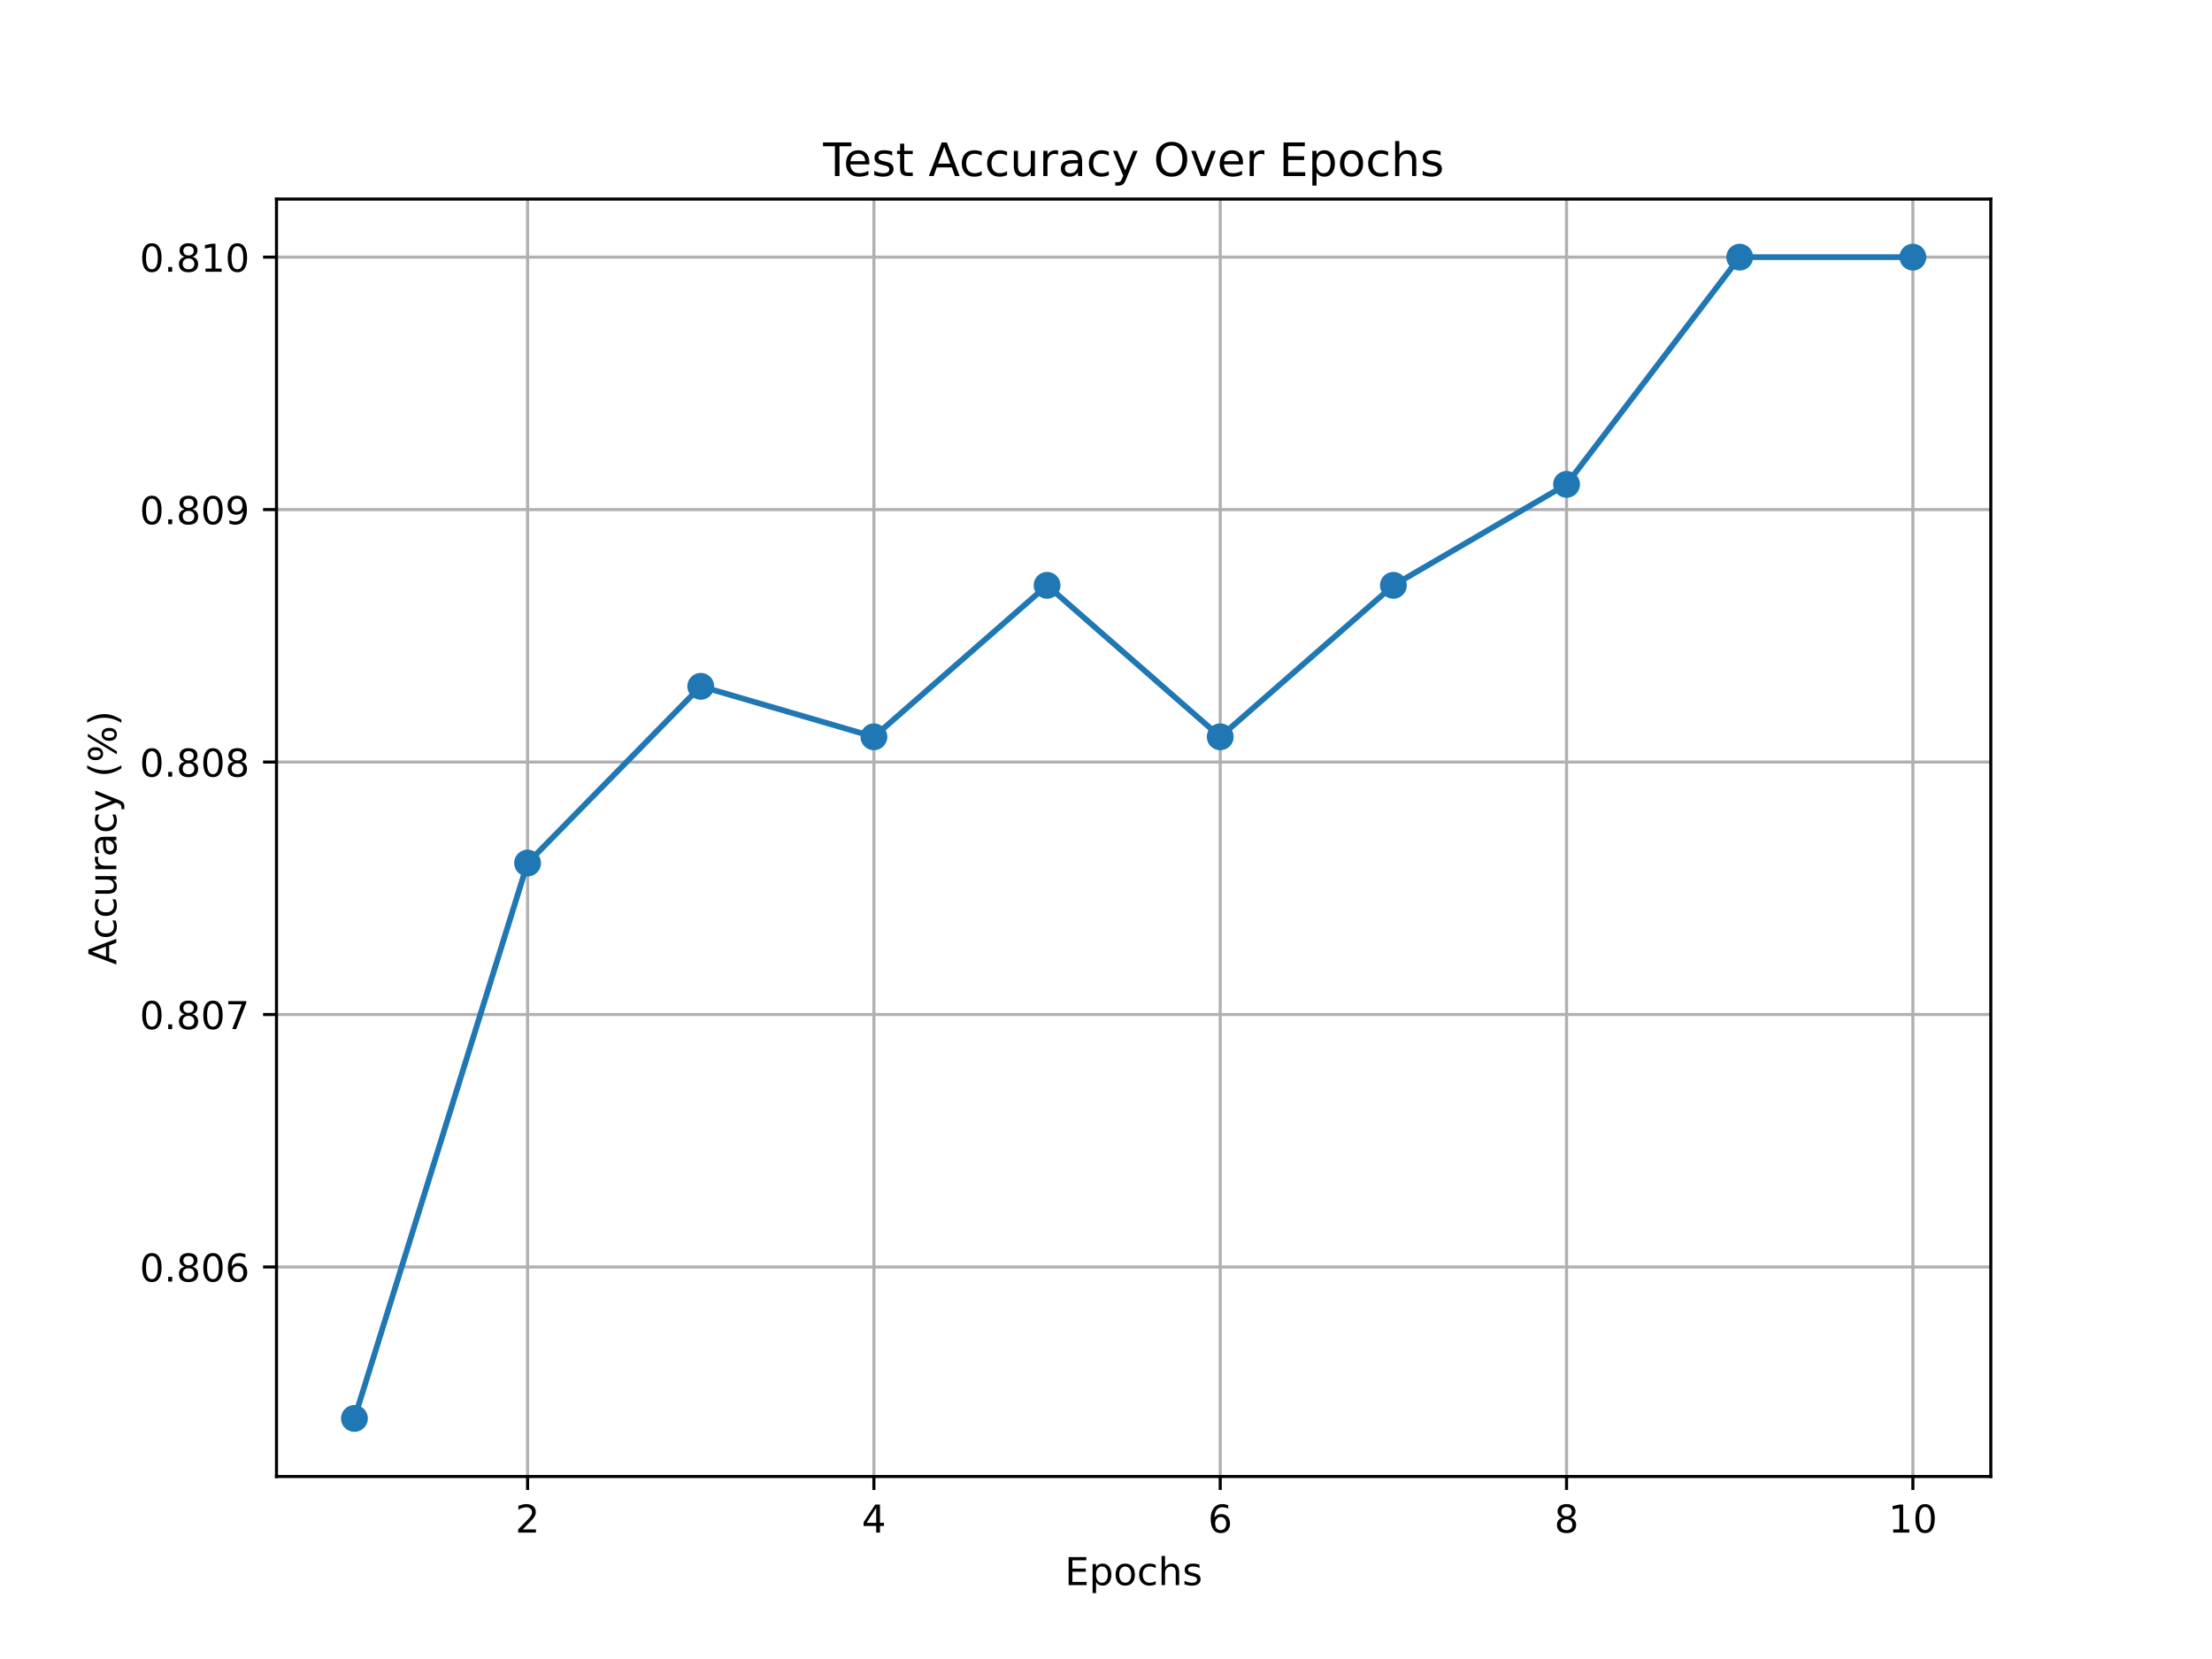
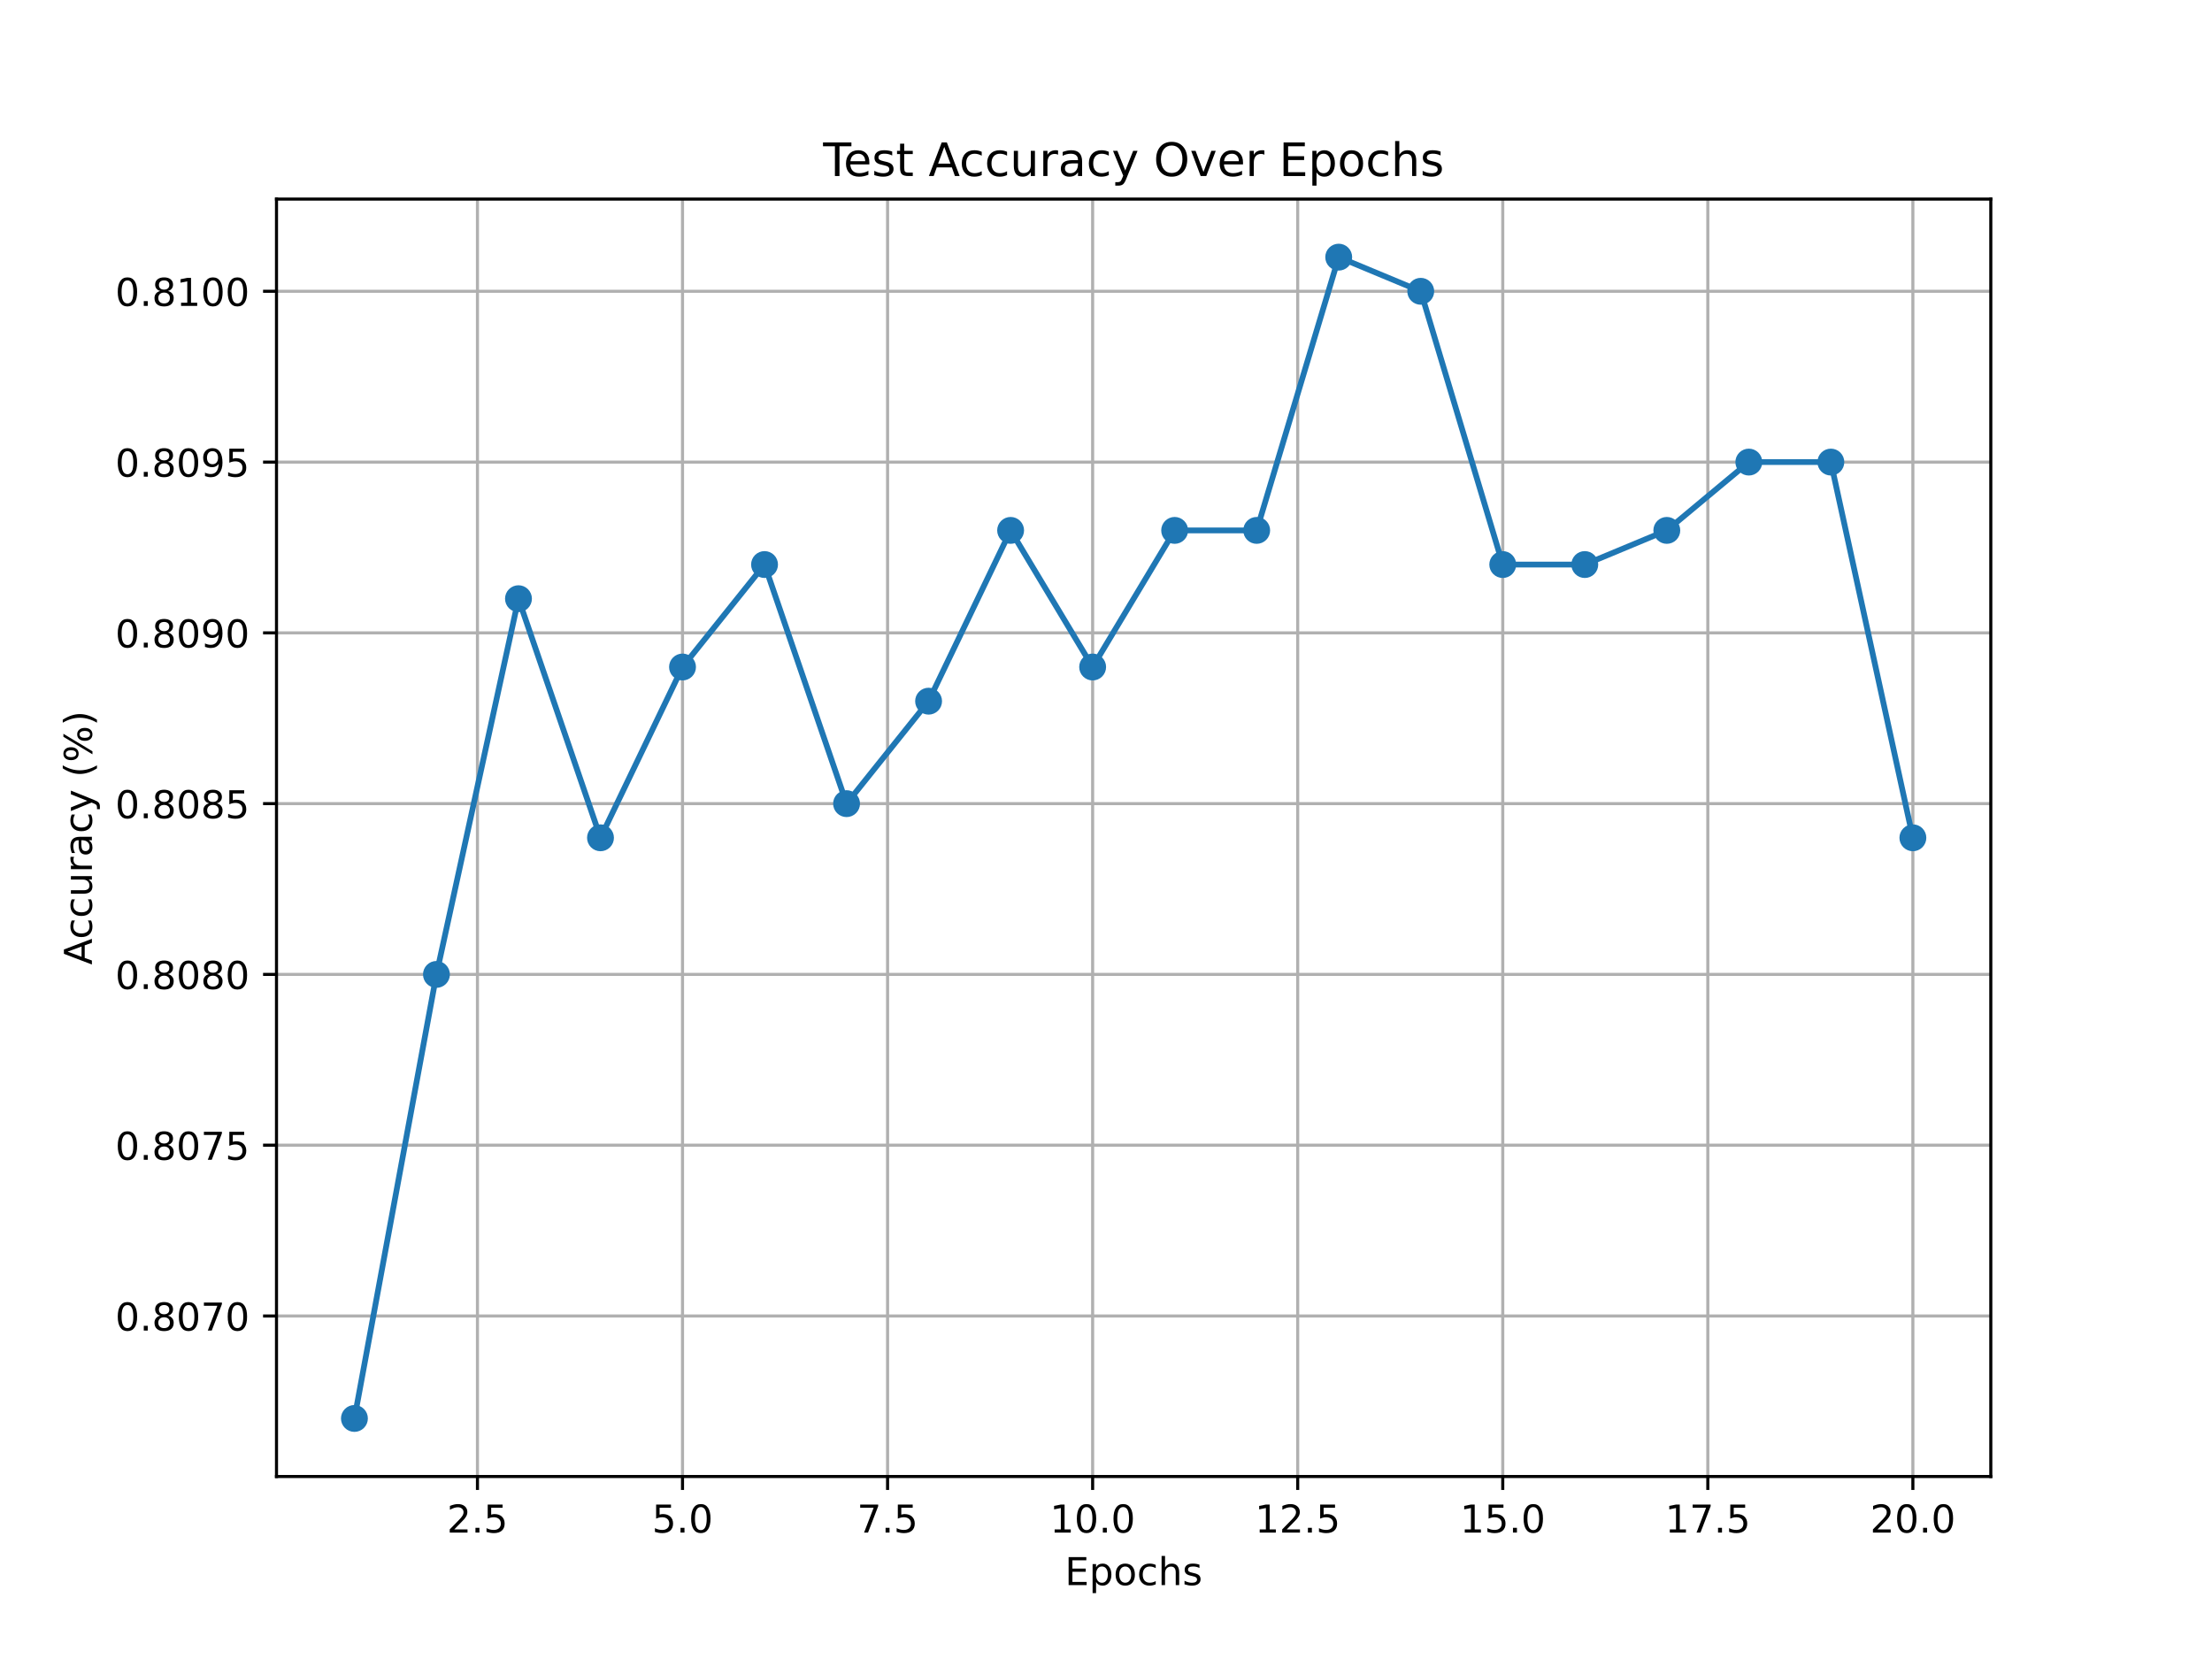
<svg xmlns="http://www.w3.org/2000/svg" xmlns:xlink="http://www.w3.org/1999/xlink" width="576pt" height="432pt" viewBox="0 0 576 432" version="1.1">
  <defs>
    <style type="text/css">*{stroke-linejoin: round; stroke-linecap: butt}</style>
  </defs>
  <g id="figure_1">
    <g id="patch_1">
      <path d="M 0 432  L 576 432  L 576 0  L 0 0  z " style="fill: #ffffff" />
    </g>
    <g id="axes_1">
      <g id="patch_2">
        <path d="M 72 384.48  L 518.4 384.48  L 518.4 51.84  L 72 51.84  z " style="fill: #ffffff" />
      </g>
      <g id="matplotlib.axis_1">
        <g id="xtick_1">
          <g id="line2d_1">
-             <path d="M 137.382 384.48  L 137.382 51.84  " clip-path="url(#pcb8aaad107)" style="fill: none; stroke: #b0b0b0; stroke-width: 0.8; stroke-linecap: square" />
+             <path d="M 124.329 384.48  L 124.329 51.84  " clip-path="url(#p1f29e695d8)" style="fill: none; stroke: #b0b0b0; stroke-width: 0.8; stroke-linecap: square" />
          </g>
          <g id="line2d_2">
            <defs>
-               <path id="m59363ee9d4" d="M 0 0  L 0 3.5  " style="stroke: #000000; stroke-width: 0.8" />
+               <path id="m6ee4ea905a" d="M 0 0  L 0 3.5  " style="stroke: #000000; stroke-width: 0.8" />
            </defs>
            <g>
-               <use xlink:href="#m59363ee9d4" x="137.382" y="384.48" style="stroke: #000000; stroke-width: 0.8" />
+               <use xlink:href="#m6ee4ea905a" x="124.329" y="384.48" style="stroke: #000000; stroke-width: 0.8" />
            </g>
          </g>
          <g id="text_1">
-             <g transform="translate(134.2006 399.0784) scale(0.1 -0.1)">
+             <g transform="translate(116.3776 399.0784) scale(0.1 -0.1)">
              <defs>
                <path id="DejaVuSans-32" d="M 1228 531  L 3431 531  L 3431 0  L 469 0  L 469 531  Q 828 903 1448 1529  Q 2069 2156 2228 2338  Q 2531 2678 2651 2914  Q 2772 3150 2772 3378  Q 2772 3750 2511 3984  Q 2250 4219 1831 4219  Q 1534 4219 1204 4116  Q 875 4013 500 3803  L 500 4441  Q 881 4594 1212 4672  Q 1544 4750 1819 4750  Q 2544 4750 2975 4387  Q 3406 4025 3406 3419  Q 3406 3131 3298 2873  Q 3191 2616 2906 2266  Q 2828 2175 2409 1742  Q 1991 1309 1228 531  z " transform="scale(0.015625)" />
+                 <path id="DejaVuSans-2e" d="M 684 794  L 1344 794  L 1344 0  L 684 0  L 684 794  z " transform="scale(0.015625)" />
+                 <path id="DejaVuSans-35" d="M 691 4666  L 3169 4666  L 3169 4134  L 1269 4134  L 1269 2991  Q 1406 3038 1543 3061  Q 1681 3084 1819 3084  Q 2600 3084 3056 2656  Q 3513 2228 3513 1497  Q 3513 744 3044 326  Q 2575 -91 1722 -91  Q 1428 -91 1123 -41  Q 819 9 494 109  L 494 744  Q 775 591 1075 516  Q 1375 441 1709 441  Q 2250 441 2565 725  Q 2881 1009 2881 1497  Q 2881 1984 2565 2268  Q 2250 2553 1709 2553  Q 1456 2553 1204 2497  Q 953 2441 691 2322  L 691 4666  z " transform="scale(0.015625)" />
              </defs>
              <use xlink:href="#DejaVuSans-32" />
+               <use xlink:href="#DejaVuSans-2e" x="63.623" />
+               <use xlink:href="#DejaVuSans-35" x="95.41" />
            </g>
          </g>
        </g>
        <g id="xtick_2">
          <g id="line2d_3">
-             <path d="M 227.564 384.48  L 227.564 51.84  " clip-path="url(#pcb8aaad107)" style="fill: none; stroke: #b0b0b0; stroke-width: 0.8; stroke-linecap: square" />
+             <path d="M 177.726 384.48  L 177.726 51.84  " clip-path="url(#p1f29e695d8)" style="fill: none; stroke: #b0b0b0; stroke-width: 0.8; stroke-linecap: square" />
          </g>
          <g id="line2d_4">
            <g>
-               <use xlink:href="#m59363ee9d4" x="227.564" y="384.48" style="stroke: #000000; stroke-width: 0.8" />
+               <use xlink:href="#m6ee4ea905a" x="177.726" y="384.48" style="stroke: #000000; stroke-width: 0.8" />
            </g>
          </g>
          <g id="text_2">
-             <g transform="translate(224.3824 399.0784) scale(0.1 -0.1)">
-               <defs>
-                 <path id="DejaVuSans-34" d="M 2419 4116  L 825 1625  L 2419 1625  L 2419 4116  z M 2253 4666  L 3047 4666  L 3047 1625  L 3713 1625  L 3713 1100  L 3047 1100  L 3047 0  L 2419 0  L 2419 1100  L 313 1100  L 313 1709  L 2253 4666  z " transform="scale(0.015625)" />
-               </defs>
-               <use xlink:href="#DejaVuSans-34" />
+             <g transform="translate(169.7748 399.0784) scale(0.1 -0.1)">
+               <defs>
+                 <path id="DejaVuSans-30" d="M 2034 4250  Q 1547 4250 1301 3770  Q 1056 3291 1056 2328  Q 1056 1369 1301 889  Q 1547 409 2034 409  Q 2525 409 2770 889  Q 3016 1369 3016 2328  Q 3016 3291 2770 3770  Q 2525 4250 2034 4250  z M 2034 4750  Q 2819 4750 3233 4129  Q 3647 3509 3647 2328  Q 3647 1150 3233 529  Q 2819 -91 2034 -91  Q 1250 -91 836 529  Q 422 1150 422 2328  Q 422 3509 836 4129  Q 1250 4750 2034 4750  z " transform="scale(0.015625)" />
+               </defs>
+               <use xlink:href="#DejaVuSans-35" />
+               <use xlink:href="#DejaVuSans-2e" x="63.623" />
+               <use xlink:href="#DejaVuSans-30" x="95.41" />
            </g>
          </g>
        </g>
        <g id="xtick_3">
          <g id="line2d_5">
-             <path d="M 317.745 384.48  L 317.745 51.84  " clip-path="url(#pcb8aaad107)" style="fill: none; stroke: #b0b0b0; stroke-width: 0.8; stroke-linecap: square" />
+             <path d="M 231.123 384.48  L 231.123 51.84  " clip-path="url(#p1f29e695d8)" style="fill: none; stroke: #b0b0b0; stroke-width: 0.8; stroke-linecap: square" />
          </g>
          <g id="line2d_6">
            <g>
-               <use xlink:href="#m59363ee9d4" x="317.745" y="384.48" style="stroke: #000000; stroke-width: 0.8" />
+               <use xlink:href="#m6ee4ea905a" x="231.123" y="384.48" style="stroke: #000000; stroke-width: 0.8" />
            </g>
          </g>
          <g id="text_3">
-             <g transform="translate(314.5642 399.0784) scale(0.1 -0.1)">
-               <defs>
-                 <path id="DejaVuSans-36" d="M 2113 2584  Q 1688 2584 1439 2293  Q 1191 2003 1191 1497  Q 1191 994 1439 701  Q 1688 409 2113 409  Q 2538 409 2786 701  Q 3034 994 3034 1497  Q 3034 2003 2786 2293  Q 2538 2584 2113 2584  z M 3366 4563  L 3366 3988  Q 3128 4100 2886 4159  Q 2644 4219 2406 4219  Q 1781 4219 1451 3797  Q 1122 3375 1075 2522  Q 1259 2794 1537 2939  Q 1816 3084 2150 3084  Q 2853 3084 3261 2657  Q 3669 2231 3669 1497  Q 3669 778 3244 343  Q 2819 -91 2113 -91  Q 1303 -91 875 529  Q 447 1150 447 2328  Q 447 3434 972 4092  Q 1497 4750 2381 4750  Q 2619 4750 2861 4703  Q 3103 4656 3366 4563  z " transform="scale(0.015625)" />
-               </defs>
-               <use xlink:href="#DejaVuSans-36" />
+             <g transform="translate(223.1719 399.0784) scale(0.1 -0.1)">
+               <defs>
+                 <path id="DejaVuSans-37" d="M 525 4666  L 3525 4666  L 3525 4397  L 1831 0  L 1172 0  L 2766 4134  L 525 4134  L 525 4666  z " transform="scale(0.015625)" />
+               </defs>
+               <use xlink:href="#DejaVuSans-37" />
+               <use xlink:href="#DejaVuSans-2e" x="63.623" />
+               <use xlink:href="#DejaVuSans-35" x="95.41" />
            </g>
          </g>
        </g>
        <g id="xtick_4">
          <g id="line2d_7">
-             <path d="M 407.927 384.48  L 407.927 51.84  " clip-path="url(#pcb8aaad107)" style="fill: none; stroke: #b0b0b0; stroke-width: 0.8; stroke-linecap: square" />
+             <path d="M 284.521 384.48  L 284.521 51.84  " clip-path="url(#p1f29e695d8)" style="fill: none; stroke: #b0b0b0; stroke-width: 0.8; stroke-linecap: square" />
          </g>
          <g id="line2d_8">
            <g>
-               <use xlink:href="#m59363ee9d4" x="407.927" y="384.48" style="stroke: #000000; stroke-width: 0.8" />
+               <use xlink:href="#m6ee4ea905a" x="284.521" y="384.48" style="stroke: #000000; stroke-width: 0.8" />
            </g>
          </g>
          <g id="text_4">
-             <g transform="translate(404.746 399.0784) scale(0.1 -0.1)">
-               <defs>
-                 <path id="DejaVuSans-38" d="M 2034 2216  Q 1584 2216 1326 1975  Q 1069 1734 1069 1313  Q 1069 891 1326 650  Q 1584 409 2034 409  Q 2484 409 2743 651  Q 3003 894 3003 1313  Q 3003 1734 2745 1975  Q 2488 2216 2034 2216  z M 1403 2484  Q 997 2584 770 2862  Q 544 3141 544 3541  Q 544 4100 942 4425  Q 1341 4750 2034 4750  Q 2731 4750 3128 4425  Q 3525 4100 3525 3541  Q 3525 3141 3298 2862  Q 3072 2584 2669 2484  Q 3125 2378 3379 2068  Q 3634 1759 3634 1313  Q 3634 634 3220 271  Q 2806 -91 2034 -91  Q 1263 -91 848 271  Q 434 634 434 1313  Q 434 1759 690 2068  Q 947 2378 1403 2484  z M 1172 3481  Q 1172 3119 1398 2916  Q 1625 2713 2034 2713  Q 2441 2713 2670 2916  Q 2900 3119 2900 3481  Q 2900 3844 2670 4047  Q 2441 4250 2034 4250  Q 1625 4250 1398 4047  Q 1172 3844 1172 3481  z " transform="scale(0.015625)" />
-               </defs>
-               <use xlink:href="#DejaVuSans-38" />
+             <g transform="translate(273.3878 399.0784) scale(0.1 -0.1)">
+               <defs>
+                 <path id="DejaVuSans-31" d="M 794 531  L 1825 531  L 1825 4091  L 703 3866  L 703 4441  L 1819 4666  L 2450 4666  L 2450 531  L 3481 531  L 3481 0  L 794 0  L 794 531  z " transform="scale(0.015625)" />
+               </defs>
+               <use xlink:href="#DejaVuSans-31" />
+               <use xlink:href="#DejaVuSans-30" x="63.623" />
+               <use xlink:href="#DejaVuSans-2e" x="127.246" />
+               <use xlink:href="#DejaVuSans-30" x="159.033" />
            </g>
          </g>
        </g>
        <g id="xtick_5">
          <g id="line2d_9">
-             <path d="M 498.109 384.48  L 498.109 51.84  " clip-path="url(#pcb8aaad107)" style="fill: none; stroke: #b0b0b0; stroke-width: 0.8; stroke-linecap: square" />
+             <path d="M 337.918 384.48  L 337.918 51.84  " clip-path="url(#p1f29e695d8)" style="fill: none; stroke: #b0b0b0; stroke-width: 0.8; stroke-linecap: square" />
          </g>
          <g id="line2d_10">
            <g>
-               <use xlink:href="#m59363ee9d4" x="498.109" y="384.48" style="stroke: #000000; stroke-width: 0.8" />
+               <use xlink:href="#m6ee4ea905a" x="337.918" y="384.48" style="stroke: #000000; stroke-width: 0.8" />
            </g>
          </g>
          <g id="text_5">
-             <g transform="translate(491.7466 399.0784) scale(0.1 -0.1)">
-               <defs>
-                 <path id="DejaVuSans-31" d="M 794 531  L 1825 531  L 1825 4091  L 703 3866  L 703 4441  L 1819 4666  L 2450 4666  L 2450 531  L 3481 531  L 3481 0  L 794 0  L 794 531  z " transform="scale(0.015625)" />
-                 <path id="DejaVuSans-30" d="M 2034 4250  Q 1547 4250 1301 3770  Q 1056 3291 1056 2328  Q 1056 1369 1301 889  Q 1547 409 2034 409  Q 2525 409 2770 889  Q 3016 1369 3016 2328  Q 3016 3291 2770 3770  Q 2525 4250 2034 4250  z M 2034 4750  Q 2819 4750 3233 4129  Q 3647 3509 3647 2328  Q 3647 1150 3233 529  Q 2819 -91 2034 -91  Q 1250 -91 836 529  Q 422 1150 422 2328  Q 422 3509 836 4129  Q 1250 4750 2034 4750  z " transform="scale(0.015625)" />
-               </defs>
+             <g transform="translate(326.7849 399.0784) scale(0.1 -0.1)">
              <use xlink:href="#DejaVuSans-31" />
+               <use xlink:href="#DejaVuSans-32" x="63.623" />
+               <use xlink:href="#DejaVuSans-2e" x="127.246" />
+               <use xlink:href="#DejaVuSans-35" x="159.033" />
+             </g>
+           </g>
+         </g>
+         <g id="xtick_6">
+           <g id="line2d_11">
+             <path d="M 391.315 384.48  L 391.315 51.84  " clip-path="url(#p1f29e695d8)" style="fill: none; stroke: #b0b0b0; stroke-width: 0.8; stroke-linecap: square" />
+           </g>
+           <g id="line2d_12">
+             <g>
+               <use xlink:href="#m6ee4ea905a" x="391.315" y="384.48" style="stroke: #000000; stroke-width: 0.8" />
+             </g>
+           </g>
+           <g id="text_6">
+             <g transform="translate(380.182 399.0784) scale(0.1 -0.1)">
+               <use xlink:href="#DejaVuSans-31" />
+               <use xlink:href="#DejaVuSans-35" x="63.623" />
+               <use xlink:href="#DejaVuSans-2e" x="127.246" />
+               <use xlink:href="#DejaVuSans-30" x="159.033" />
+             </g>
+           </g>
+         </g>
+         <g id="xtick_7">
+           <g id="line2d_13">
+             <path d="M 444.712 384.48  L 444.712 51.84  " clip-path="url(#p1f29e695d8)" style="fill: none; stroke: #b0b0b0; stroke-width: 0.8; stroke-linecap: square" />
+           </g>
+           <g id="line2d_14">
+             <g>
+               <use xlink:href="#m6ee4ea905a" x="444.712" y="384.48" style="stroke: #000000; stroke-width: 0.8" />
+             </g>
+           </g>
+           <g id="text_7">
+             <g transform="translate(433.5791 399.0784) scale(0.1 -0.1)">
+               <use xlink:href="#DejaVuSans-31" />
+               <use xlink:href="#DejaVuSans-37" x="63.623" />
+               <use xlink:href="#DejaVuSans-2e" x="127.246" />
+               <use xlink:href="#DejaVuSans-35" x="159.033" />
+             </g>
+           </g>
+         </g>
+         <g id="xtick_8">
+           <g id="line2d_15">
+             <path d="M 498.109 384.48  L 498.109 51.84  " clip-path="url(#p1f29e695d8)" style="fill: none; stroke: #b0b0b0; stroke-width: 0.8; stroke-linecap: square" />
+           </g>
+           <g id="line2d_16">
+             <g>
+               <use xlink:href="#m6ee4ea905a" x="498.109" y="384.48" style="stroke: #000000; stroke-width: 0.8" />
+             </g>
+           </g>
+           <g id="text_8">
+             <g transform="translate(486.9763 399.0784) scale(0.1 -0.1)">
+               <use xlink:href="#DejaVuSans-32" />
              <use xlink:href="#DejaVuSans-30" x="63.623" />
-             </g>
-           </g>
-         </g>
-         <g id="text_6">
+               <use xlink:href="#DejaVuSans-2e" x="127.246" />
+               <use xlink:href="#DejaVuSans-30" x="159.033" />
+             </g>
+           </g>
+         </g>
+         <g id="text_9">
          <g transform="translate(277.2844 412.7566) scale(0.1 -0.1)">
            <defs>
              <path id="DejaVuSans-45" d="M 628 4666  L 3578 4666  L 3578 4134  L 1259 4134  L 1259 2753  L 3481 2753  L 3481 2222  L 1259 2222  L 1259 531  L 3634 531  L 3634 0  L 628 0  L 628 4666  z " transform="scale(0.015625)" />
              <path id="DejaVuSans-70" d="M 1159 525  L 1159 -1331  L 581 -1331  L 581 3500  L 1159 3500  L 1159 2969  Q 1341 3281 1617 3432  Q 1894 3584 2278 3584  Q 2916 3584 3314 3078  Q 3713 2572 3713 1747  Q 3713 922 3314 415  Q 2916 -91 2278 -91  Q 1894 -91 1617 61  Q 1341 213 1159 525  z M 3116 1747  Q 3116 2381 2855 2742  Q 2594 3103 2138 3103  Q 1681 3103 1420 2742  Q 1159 2381 1159 1747  Q 1159 1113 1420 752  Q 1681 391 2138 391  Q 2594 391 2855 752  Q 3116 1113 3116 1747  z " transform="scale(0.015625)" />
              <path id="DejaVuSans-6f" d="M 1959 3097  Q 1497 3097 1228 2736  Q 959 2375 959 1747  Q 959 1119 1226 758  Q 1494 397 1959 397  Q 2419 397 2687 759  Q 2956 1122 2956 1747  Q 2956 2369 2687 2733  Q 2419 3097 1959 3097  z M 1959 3584  Q 2709 3584 3137 3096  Q 3566 2609 3566 1747  Q 3566 888 3137 398  Q 2709 -91 1959 -91  Q 1206 -91 779 398  Q 353 888 353 1747  Q 353 2609 779 3096  Q 1206 3584 1959 3584  z " transform="scale(0.015625)" />
              <path id="DejaVuSans-63" d="M 3122 3366  L 3122 2828  Q 2878 2963 2633 3030  Q 2388 3097 2138 3097  Q 1578 3097 1268 2742  Q 959 2388 959 1747  Q 959 1106 1268 751  Q 1578 397 2138 397  Q 2388 397 2633 464  Q 2878 531 3122 666  L 3122 134  Q 2881 22 2623 -34  Q 2366 -91 2075 -91  Q 1284 -91 818 406  Q 353 903 353 1747  Q 353 2603 823 3093  Q 1294 3584 2113 3584  Q 2378 3584 2631 3529  Q 2884 3475 3122 3366  z " transform="scale(0.015625)" />
              <path id="DejaVuSans-68" d="M 3513 2113  L 3513 0  L 2938 0  L 2938 2094  Q 2938 2591 2744 2837  Q 2550 3084 2163 3084  Q 1697 3084 1428 2787  Q 1159 2491 1159 1978  L 1159 0  L 581 0  L 581 4863  L 1159 4863  L 1159 2956  Q 1366 3272 1645 3428  Q 1925 3584 2291 3584  Q 2894 3584 3203 3211  Q 3513 2838 3513 2113  z " transform="scale(0.015625)" />
              <path id="DejaVuSans-73" d="M 2834 3397  L 2834 2853  Q 2591 2978 2328 3040  Q 2066 3103 1784 3103  Q 1356 3103 1142 2972  Q 928 2841 928 2578  Q 928 2378 1081 2264  Q 1234 2150 1697 2047  L 1894 2003  Q 2506 1872 2764 1633  Q 3022 1394 3022 966  Q 3022 478 2636 193  Q 2250 -91 1575 -91  Q 1294 -91 989 -36  Q 684 19 347 128  L 347 722  Q 666 556 975 473  Q 1284 391 1588 391  Q 1994 391 2212 530  Q 2431 669 2431 922  Q 2431 1156 2273 1281  Q 2116 1406 1581 1522  L 1381 1569  Q 847 1681 609 1914  Q 372 2147 372 2553  Q 372 3047 722 3315  Q 1072 3584 1716 3584  Q 2034 3584 2315 3537  Q 2597 3491 2834 3397  z " transform="scale(0.015625)" />
            </defs>
            <use xlink:href="#DejaVuSans-45" />
            <use xlink:href="#DejaVuSans-70" x="63.184" />
            <use xlink:href="#DejaVuSans-6f" x="126.66" />
            <use xlink:href="#DejaVuSans-63" x="187.842" />
            <use xlink:href="#DejaVuSans-68" x="242.822" />
            <use xlink:href="#DejaVuSans-73" x="306.201" />
          </g>
        </g>
      </g>
      <g id="matplotlib.axis_2">
        <g id="ytick_1">
-           <g id="line2d_11">
-             <path d="M 72 329.917  L 518.4 329.917  " clip-path="url(#pcb8aaad107)" style="fill: none; stroke: #b0b0b0; stroke-width: 0.8; stroke-linecap: square" />
-           </g>
-           <g id="line2d_12">
+           <g id="line2d_17">
+             <path d="M 72 342.678  L 518.4 342.678  " clip-path="url(#p1f29e695d8)" style="fill: none; stroke: #b0b0b0; stroke-width: 0.8; stroke-linecap: square" />
+           </g>
+           <g id="line2d_18">
            <defs>
-               <path id="mc6c443716a" d="M 0 0  L -3.5 0  " style="stroke: #000000; stroke-width: 0.8" />
+               <path id="md91e55149c" d="M 0 0  L -3.5 0  " style="stroke: #000000; stroke-width: 0.8" />
            </defs>
            <g>
-               <use xlink:href="#mc6c443716a" x="72" y="329.917" style="stroke: #000000; stroke-width: 0.8" />
-             </g>
-           </g>
-           <g id="text_7">
-             <g transform="translate(36.37188 333.7157) scale(0.1 -0.1)">
-               <defs>
-                 <path id="DejaVuSans-2e" d="M 684 794  L 1344 794  L 1344 0  L 684 0  L 684 794  z " transform="scale(0.015625)" />
-               </defs>
-               <use xlink:href="#DejaVuSans-30" />
-               <use xlink:href="#DejaVuSans-2e" x="63.623" />
-               <use xlink:href="#DejaVuSans-38" x="95.41" />
-               <use xlink:href="#DejaVuSans-30" x="159.033" />
-               <use xlink:href="#DejaVuSans-36" x="222.656" />
+               <use xlink:href="#md91e55149c" x="72" y="342.678" style="stroke: #000000; stroke-width: 0.8" />
+             </g>
+           </g>
+           <g id="text_10">
+             <g transform="translate(30.00937 346.4769) scale(0.1 -0.1)">
+               <defs>
+                 <path id="DejaVuSans-38" d="M 2034 2216  Q 1584 2216 1326 1975  Q 1069 1734 1069 1313  Q 1069 891 1326 650  Q 1584 409 2034 409  Q 2484 409 2743 651  Q 3003 894 3003 1313  Q 3003 1734 2745 1975  Q 2488 2216 2034 2216  z M 1403 2484  Q 997 2584 770 2862  Q 544 3141 544 3541  Q 544 4100 942 4425  Q 1341 4750 2034 4750  Q 2731 4750 3128 4425  Q 3525 4100 3525 3541  Q 3525 3141 3298 2862  Q 3072 2584 2669 2484  Q 3125 2378 3379 2068  Q 3634 1759 3634 1313  Q 3634 634 3220 271  Q 2806 -91 2034 -91  Q 1263 -91 848 271  Q 434 634 434 1313  Q 434 1759 690 2068  Q 947 2378 1403 2484  z M 1172 3481  Q 1172 3119 1398 2916  Q 1625 2713 2034 2713  Q 2441 2713 2670 2916  Q 2900 3119 2900 3481  Q 2900 3844 2670 4047  Q 2441 4250 2034 4250  Q 1625 4250 1398 4047  Q 1172 3844 1172 3481  z " transform="scale(0.015625)" />
+               </defs>
+               <use xlink:href="#DejaVuSans-30" />
+               <use xlink:href="#DejaVuSans-2e" x="63.623" />
+               <use xlink:href="#DejaVuSans-38" x="95.41" />
+               <use xlink:href="#DejaVuSans-30" x="159.033" />
+               <use xlink:href="#DejaVuSans-37" x="222.656" />
+               <use xlink:href="#DejaVuSans-30" x="286.279" />
            </g>
          </g>
        </g>
        <g id="ytick_2">
-           <g id="line2d_13">
-             <path d="M 72 264.177  L 518.4 264.177  " clip-path="url(#pcb8aaad107)" style="fill: none; stroke: #b0b0b0; stroke-width: 0.8; stroke-linecap: square" />
-           </g>
-           <g id="line2d_14">
-             <g>
-               <use xlink:href="#mc6c443716a" x="72" y="264.177" style="stroke: #000000; stroke-width: 0.8" />
-             </g>
-           </g>
-           <g id="text_8">
-             <g transform="translate(36.37188 267.9766) scale(0.1 -0.1)">
-               <defs>
-                 <path id="DejaVuSans-37" d="M 525 4666  L 3525 4666  L 3525 4397  L 1831 0  L 1172 0  L 2766 4134  L 525 4134  L 525 4666  z " transform="scale(0.015625)" />
-               </defs>
+           <g id="line2d_19">
+             <path d="M 72 298.207  L 518.4 298.207  " clip-path="url(#p1f29e695d8)" style="fill: none; stroke: #b0b0b0; stroke-width: 0.8; stroke-linecap: square" />
+           </g>
+           <g id="line2d_20">
+             <g>
+               <use xlink:href="#md91e55149c" x="72" y="298.207" style="stroke: #000000; stroke-width: 0.8" />
+             </g>
+           </g>
+           <g id="text_11">
+             <g transform="translate(30.00937 302.0063) scale(0.1 -0.1)">
              <use xlink:href="#DejaVuSans-30" />
              <use xlink:href="#DejaVuSans-2e" x="63.623" />
              <use xlink:href="#DejaVuSans-38" x="95.41" />
              <use xlink:href="#DejaVuSans-30" x="159.033" />
              <use xlink:href="#DejaVuSans-37" x="222.656" />
+               <use xlink:href="#DejaVuSans-35" x="286.279" />
            </g>
          </g>
        </g>
        <g id="ytick_3">
-           <g id="line2d_15">
-             <path d="M 72 198.438  L 518.4 198.438  " clip-path="url(#pcb8aaad107)" style="fill: none; stroke: #b0b0b0; stroke-width: 0.8; stroke-linecap: square" />
-           </g>
-           <g id="line2d_16">
-             <g>
-               <use xlink:href="#mc6c443716a" x="72" y="198.438" style="stroke: #000000; stroke-width: 0.8" />
-             </g>
-           </g>
-           <g id="text_9">
-             <g transform="translate(36.37188 202.2375) scale(0.1 -0.1)">
+           <g id="line2d_21">
+             <path d="M 72 253.736  L 518.4 253.736  " clip-path="url(#p1f29e695d8)" style="fill: none; stroke: #b0b0b0; stroke-width: 0.8; stroke-linecap: square" />
+           </g>
+           <g id="line2d_22">
+             <g>
+               <use xlink:href="#md91e55149c" x="72" y="253.736" style="stroke: #000000; stroke-width: 0.8" />
+             </g>
+           </g>
+           <g id="text_12">
+             <g transform="translate(30.00937 257.5357) scale(0.1 -0.1)">
              <use xlink:href="#DejaVuSans-30" />
              <use xlink:href="#DejaVuSans-2e" x="63.623" />
              <use xlink:href="#DejaVuSans-38" x="95.41" />
              <use xlink:href="#DejaVuSans-30" x="159.033" />
              <use xlink:href="#DejaVuSans-38" x="222.656" />
+               <use xlink:href="#DejaVuSans-30" x="286.279" />
            </g>
          </g>
        </g>
        <g id="ytick_4">
-           <g id="line2d_17">
-             <path d="M 72 132.699  L 518.4 132.699  " clip-path="url(#pcb8aaad107)" style="fill: none; stroke: #b0b0b0; stroke-width: 0.8; stroke-linecap: square" />
-           </g>
-           <g id="line2d_18">
-             <g>
-               <use xlink:href="#mc6c443716a" x="72" y="132.699" style="stroke: #000000; stroke-width: 0.8" />
-             </g>
-           </g>
-           <g id="text_10">
-             <g transform="translate(36.37188 136.4983) scale(0.1 -0.1)">
+           <g id="line2d_23">
+             <path d="M 72 209.266  L 518.4 209.266  " clip-path="url(#p1f29e695d8)" style="fill: none; stroke: #b0b0b0; stroke-width: 0.8; stroke-linecap: square" />
+           </g>
+           <g id="line2d_24">
+             <g>
+               <use xlink:href="#md91e55149c" x="72" y="209.266" style="stroke: #000000; stroke-width: 0.8" />
+             </g>
+           </g>
+           <g id="text_13">
+             <g transform="translate(30.00937 213.0651) scale(0.1 -0.1)">
+               <use xlink:href="#DejaVuSans-30" />
+               <use xlink:href="#DejaVuSans-2e" x="63.623" />
+               <use xlink:href="#DejaVuSans-38" x="95.41" />
+               <use xlink:href="#DejaVuSans-30" x="159.033" />
+               <use xlink:href="#DejaVuSans-38" x="222.656" />
+               <use xlink:href="#DejaVuSans-35" x="286.279" />
+             </g>
+           </g>
+         </g>
+         <g id="ytick_5">
+           <g id="line2d_25">
+             <path d="M 72 164.795  L 518.4 164.795  " clip-path="url(#p1f29e695d8)" style="fill: none; stroke: #b0b0b0; stroke-width: 0.8; stroke-linecap: square" />
+           </g>
+           <g id="line2d_26">
+             <g>
+               <use xlink:href="#md91e55149c" x="72" y="164.795" style="stroke: #000000; stroke-width: 0.8" />
+             </g>
+           </g>
+           <g id="text_14">
+             <g transform="translate(30.00937 168.5945) scale(0.1 -0.1)">
              <defs>
                <path id="DejaVuSans-39" d="M 703 97  L 703 672  Q 941 559 1184 500  Q 1428 441 1663 441  Q 2288 441 2617 861  Q 2947 1281 2994 2138  Q 2813 1869 2534 1725  Q 2256 1581 1919 1581  Q 1219 1581 811 2004  Q 403 2428 403 3163  Q 403 3881 828 4315  Q 1253 4750 1959 4750  Q 2769 4750 3195 4129  Q 3622 3509 3622 2328  Q 3622 1225 3098 567  Q 2575 -91 1691 -91  Q 1453 -91 1209 -44  Q 966 3 703 97  z M 1959 2075  Q 2384 2075 2632 2365  Q 2881 2656 2881 3163  Q 2881 3666 2632 3958  Q 2384 4250 1959 4250  Q 1534 4250 1286 3958  Q 1038 3666 1038 3163  Q 1038 2656 1286 2365  Q 1534 2075 1959 2075  z " transform="scale(0.015625)" />
              </defs>
              <use xlink:href="#DejaVuSans-30" />
              <use xlink:href="#DejaVuSans-2e" x="63.623" />
              <use xlink:href="#DejaVuSans-38" x="95.41" />
              <use xlink:href="#DejaVuSans-30" x="159.033" />
              <use xlink:href="#DejaVuSans-39" x="222.656" />
-             </g>
-           </g>
-         </g>
-         <g id="ytick_5">
-           <g id="line2d_19">
-             <path d="M 72 66.96  L 518.4 66.96  " clip-path="url(#pcb8aaad107)" style="fill: none; stroke: #b0b0b0; stroke-width: 0.8; stroke-linecap: square" />
-           </g>
-           <g id="line2d_20">
-             <g>
-               <use xlink:href="#mc6c443716a" x="72" y="66.96" style="stroke: #000000; stroke-width: 0.8" />
-             </g>
-           </g>
-           <g id="text_11">
-             <g transform="translate(36.37188 70.75922) scale(0.1 -0.1)">
+               <use xlink:href="#DejaVuSans-30" x="286.279" />
+             </g>
+           </g>
+         </g>
+         <g id="ytick_6">
+           <g id="line2d_27">
+             <path d="M 72 120.325  L 518.4 120.325  " clip-path="url(#p1f29e695d8)" style="fill: none; stroke: #b0b0b0; stroke-width: 0.8; stroke-linecap: square" />
+           </g>
+           <g id="line2d_28">
+             <g>
+               <use xlink:href="#md91e55149c" x="72" y="120.325" style="stroke: #000000; stroke-width: 0.8" />
+             </g>
+           </g>
+           <g id="text_15">
+             <g transform="translate(30.00937 124.1239) scale(0.1 -0.1)">
+               <use xlink:href="#DejaVuSans-30" />
+               <use xlink:href="#DejaVuSans-2e" x="63.623" />
+               <use xlink:href="#DejaVuSans-38" x="95.41" />
+               <use xlink:href="#DejaVuSans-30" x="159.033" />
+               <use xlink:href="#DejaVuSans-39" x="222.656" />
+               <use xlink:href="#DejaVuSans-35" x="286.279" />
+             </g>
+           </g>
+         </g>
+         <g id="ytick_7">
+           <g id="line2d_29">
+             <path d="M 72 75.854  L 518.4 75.854  " clip-path="url(#p1f29e695d8)" style="fill: none; stroke: #b0b0b0; stroke-width: 0.8; stroke-linecap: square" />
+           </g>
+           <g id="line2d_30">
+             <g>
+               <use xlink:href="#md91e55149c" x="72" y="75.854" style="stroke: #000000; stroke-width: 0.8" />
+             </g>
+           </g>
+           <g id="text_16">
+             <g transform="translate(30.00937 79.65334) scale(0.1 -0.1)">
              <use xlink:href="#DejaVuSans-30" />
              <use xlink:href="#DejaVuSans-2e" x="63.623" />
              <use xlink:href="#DejaVuSans-38" x="95.41" />
              <use xlink:href="#DejaVuSans-31" x="159.033" />
              <use xlink:href="#DejaVuSans-30" x="222.656" />
-             </g>
-           </g>
-         </g>
-         <g id="text_12">
-           <g transform="translate(30.29219 251.2295) rotate(-90) scale(0.1 -0.1)">
+               <use xlink:href="#DejaVuSans-30" x="286.279" />
+             </g>
+           </g>
+         </g>
+         <g id="text_17">
+           <g transform="translate(23.92969 251.2295) rotate(-90) scale(0.1 -0.1)">
            <defs>
              <path id="DejaVuSans-41" d="M 2188 4044  L 1331 1722  L 3047 1722  L 2188 4044  z M 1831 4666  L 2547 4666  L 4325 0  L 3669 0  L 3244 1197  L 1141 1197  L 716 0  L 50 0  L 1831 4666  z " transform="scale(0.015625)" />
              <path id="DejaVuSans-75" d="M 544 1381  L 544 3500  L 1119 3500  L 1119 1403  Q 1119 906 1312 657  Q 1506 409 1894 409  Q 2359 409 2629 706  Q 2900 1003 2900 1516  L 2900 3500  L 3475 3500  L 3475 0  L 2900 0  L 2900 538  Q 2691 219 2414 64  Q 2138 -91 1772 -91  Q 1169 -91 856 284  Q 544 659 544 1381  z M 1991 3584  L 1991 3584  z " transform="scale(0.015625)" />
              <path id="DejaVuSans-72" d="M 2631 2963  Q 2534 3019 2420 3045  Q 2306 3072 2169 3072  Q 1681 3072 1420 2755  Q 1159 2438 1159 1844  L 1159 0  L 581 0  L 581 3500  L 1159 3500  L 1159 2956  Q 1341 3275 1631 3429  Q 1922 3584 2338 3584  Q 2397 3584 2469 3576  Q 2541 3569 2628 3553  L 2631 2963  z " transform="scale(0.015625)" />
              <path id="DejaVuSans-61" d="M 2194 1759  Q 1497 1759 1228 1600  Q 959 1441 959 1056  Q 959 750 1161 570  Q 1363 391 1709 391  Q 2188 391 2477 730  Q 2766 1069 2766 1631  L 2766 1759  L 2194 1759  z M 3341 1997  L 3341 0  L 2766 0  L 2766 531  Q 2569 213 2275 61  Q 1981 -91 1556 -91  Q 1019 -91 701 211  Q 384 513 384 1019  Q 384 1609 779 1909  Q 1175 2209 1959 2209  L 2766 2209  L 2766 2266  Q 2766 2663 2505 2880  Q 2244 3097 1772 3097  Q 1472 3097 1187 3025  Q 903 2953 641 2809  L 641 3341  Q 956 3463 1253 3523  Q 1550 3584 1831 3584  Q 2591 3584 2966 3190  Q 3341 2797 3341 1997  z " transform="scale(0.015625)" />
              <path id="DejaVuSans-79" d="M 2059 -325  Q 1816 -950 1584 -1140  Q 1353 -1331 966 -1331  L 506 -1331  L 506 -850  L 844 -850  Q 1081 -850 1212 -737  Q 1344 -625 1503 -206  L 1606 56  L 191 3500  L 800 3500  L 1894 763  L 2988 3500  L 3597 3500  L 2059 -325  z " transform="scale(0.015625)" />
              <path id="DejaVuSans-20" transform="scale(0.015625)" />
              <path id="DejaVuSans-28" d="M 1984 4856  Q 1566 4138 1362 3434  Q 1159 2731 1159 2009  Q 1159 1288 1364 580  Q 1569 -128 1984 -844  L 1484 -844  Q 1016 -109 783 600  Q 550 1309 550 2009  Q 550 2706 781 3412  Q 1013 4119 1484 4856  L 1984 4856  z " transform="scale(0.015625)" />
              <path id="DejaVuSans-25" d="M 4653 2053  Q 4381 2053 4226 1822  Q 4072 1591 4072 1178  Q 4072 772 4226 539  Q 4381 306 4653 306  Q 4919 306 5073 539  Q 5228 772 5228 1178  Q 5228 1588 5073 1820  Q 4919 2053 4653 2053  z M 4653 2450  Q 5147 2450 5437 2106  Q 5728 1763 5728 1178  Q 5728 594 5436 251  Q 5144 -91 4653 -91  Q 4153 -91 3862 251  Q 3572 594 3572 1178  Q 3572 1766 3864 2108  Q 4156 2450 4653 2450  z M 1428 4353  Q 1159 4353 1004 4120  Q 850 3888 850 3481  Q 850 3069 1003 2837  Q 1156 2606 1428 2606  Q 1700 2606 1854 2837  Q 2009 3069 2009 3481  Q 2009 3884 1853 4118  Q 1697 4353 1428 4353  z M 4250 4750  L 4750 4750  L 1831 -91  L 1331 -91  L 4250 4750  z M 1428 4750  Q 1922 4750 2215 4408  Q 2509 4066 2509 3481  Q 2509 2891 2217 2550  Q 1925 2209 1428 2209  Q 931 2209 642 2551  Q 353 2894 353 3481  Q 353 4063 643 4406  Q 934 4750 1428 4750  z " transform="scale(0.015625)" />
              <path id="DejaVuSans-29" d="M 513 4856  L 1013 4856  Q 1481 4119 1714 3412  Q 1947 2706 1947 2009  Q 1947 1309 1714 600  Q 1481 -109 1013 -844  L 513 -844  Q 928 -128 1133 580  Q 1338 1288 1338 2009  Q 1338 2731 1133 3434  Q 928 4138 513 4856  z " transform="scale(0.015625)" />
            </defs>
            <use xlink:href="#DejaVuSans-41" />
            <use xlink:href="#DejaVuSans-63" x="66.658" />
            <use xlink:href="#DejaVuSans-63" x="121.639" />
            <use xlink:href="#DejaVuSans-75" x="176.619" />
            <use xlink:href="#DejaVuSans-72" x="239.998" />
            <use xlink:href="#DejaVuSans-61" x="281.111" />
            <use xlink:href="#DejaVuSans-63" x="342.391" />
            <use xlink:href="#DejaVuSans-79" x="397.371" />
            <use xlink:href="#DejaVuSans-20" x="456.551" />
            <use xlink:href="#DejaVuSans-28" x="488.338" />
            <use xlink:href="#DejaVuSans-25" x="527.352" />
            <use xlink:href="#DejaVuSans-29" x="622.371" />
          </g>
        </g>
      </g>
-       <g id="line2d_21">
-         <path d="M 92.291 369.36  L 137.382 224.734  L 182.473 178.717  L 227.564 191.864  L 272.655 152.421  L 317.745 191.864  L 362.836 152.421  L 407.927 126.125  L 453.018 66.96  L 498.109 66.96  " clip-path="url(#pcb8aaad107)" style="fill: none; stroke: #1f77b4; stroke-width: 1.5; stroke-linecap: square" />
+       <g id="line2d_31">
+         <path d="M 92.291 369.36  L 113.65 253.736  L 135.009 155.901  L 156.367 218.16  L 177.726 173.689  L 199.085 147.007  L 220.444 209.266  L 241.803 182.584  L 263.162 138.113  L 284.521 173.689  L 305.879 138.113  L 327.238 138.113  L 348.597 66.96  L 369.956 75.854  L 391.315 147.007  L 412.674 147.007  L 434.033 138.113  L 455.391 120.325  L 476.75 120.325  L 498.109 218.16  " clip-path="url(#p1f29e695d8)" style="fill: none; stroke: #1f77b4; stroke-width: 1.5; stroke-linecap: square" />
        <defs>
-           <path id="m1b5a66f03e" d="M 0 3  C 0.796 3 1.559 2.684 2.121 2.121  C 2.684 1.559 3 0.796 3 0  C 3 -0.796 2.684 -1.559 2.121 -2.121  C 1.559 -2.684 0.796 -3 0 -3  C -0.796 -3 -1.559 -2.684 -2.121 -2.121  C -2.684 -1.559 -3 -0.796 -3 0  C -3 0.796 -2.684 1.559 -2.121 2.121  C -1.559 2.684 -0.796 3 0 3  z " style="stroke: #1f77b4" />
+           <path id="m2227ed2099" d="M 0 3  C 0.796 3 1.559 2.684 2.121 2.121  C 2.684 1.559 3 0.796 3 0  C 3 -0.796 2.684 -1.559 2.121 -2.121  C 1.559 -2.684 0.796 -3 0 -3  C -0.796 -3 -1.559 -2.684 -2.121 -2.121  C -2.684 -1.559 -3 -0.796 -3 0  C -3 0.796 -2.684 1.559 -2.121 2.121  C -1.559 2.684 -0.796 3 0 3  z " style="stroke: #1f77b4" />
        </defs>
-         <g clip-path="url(#pcb8aaad107)">
-           <use xlink:href="#m1b5a66f03e" x="92.291" y="369.36" style="fill: #1f77b4; stroke: #1f77b4" />
-           <use xlink:href="#m1b5a66f03e" x="137.382" y="224.734" style="fill: #1f77b4; stroke: #1f77b4" />
-           <use xlink:href="#m1b5a66f03e" x="182.473" y="178.717" style="fill: #1f77b4; stroke: #1f77b4" />
-           <use xlink:href="#m1b5a66f03e" x="227.564" y="191.864" style="fill: #1f77b4; stroke: #1f77b4" />
-           <use xlink:href="#m1b5a66f03e" x="272.655" y="152.421" style="fill: #1f77b4; stroke: #1f77b4" />
-           <use xlink:href="#m1b5a66f03e" x="317.745" y="191.864" style="fill: #1f77b4; stroke: #1f77b4" />
-           <use xlink:href="#m1b5a66f03e" x="362.836" y="152.421" style="fill: #1f77b4; stroke: #1f77b4" />
-           <use xlink:href="#m1b5a66f03e" x="407.927" y="126.125" style="fill: #1f77b4; stroke: #1f77b4" />
-           <use xlink:href="#m1b5a66f03e" x="453.018" y="66.96" style="fill: #1f77b4; stroke: #1f77b4" />
-           <use xlink:href="#m1b5a66f03e" x="498.109" y="66.96" style="fill: #1f77b4; stroke: #1f77b4" />
+         <g clip-path="url(#p1f29e695d8)">
+           <use xlink:href="#m2227ed2099" x="92.291" y="369.36" style="fill: #1f77b4; stroke: #1f77b4" />
+           <use xlink:href="#m2227ed2099" x="113.65" y="253.736" style="fill: #1f77b4; stroke: #1f77b4" />
+           <use xlink:href="#m2227ed2099" x="135.009" y="155.901" style="fill: #1f77b4; stroke: #1f77b4" />
+           <use xlink:href="#m2227ed2099" x="156.367" y="218.16" style="fill: #1f77b4; stroke: #1f77b4" />
+           <use xlink:href="#m2227ed2099" x="177.726" y="173.689" style="fill: #1f77b4; stroke: #1f77b4" />
+           <use xlink:href="#m2227ed2099" x="199.085" y="147.007" style="fill: #1f77b4; stroke: #1f77b4" />
+           <use xlink:href="#m2227ed2099" x="220.444" y="209.266" style="fill: #1f77b4; stroke: #1f77b4" />
+           <use xlink:href="#m2227ed2099" x="241.803" y="182.584" style="fill: #1f77b4; stroke: #1f77b4" />
+           <use xlink:href="#m2227ed2099" x="263.162" y="138.113" style="fill: #1f77b4; stroke: #1f77b4" />
+           <use xlink:href="#m2227ed2099" x="284.521" y="173.689" style="fill: #1f77b4; stroke: #1f77b4" />
+           <use xlink:href="#m2227ed2099" x="305.879" y="138.113" style="fill: #1f77b4; stroke: #1f77b4" />
+           <use xlink:href="#m2227ed2099" x="327.238" y="138.113" style="fill: #1f77b4; stroke: #1f77b4" />
+           <use xlink:href="#m2227ed2099" x="348.597" y="66.96" style="fill: #1f77b4; stroke: #1f77b4" />
+           <use xlink:href="#m2227ed2099" x="369.956" y="75.854" style="fill: #1f77b4; stroke: #1f77b4" />
+           <use xlink:href="#m2227ed2099" x="391.315" y="147.007" style="fill: #1f77b4; stroke: #1f77b4" />
+           <use xlink:href="#m2227ed2099" x="412.674" y="147.007" style="fill: #1f77b4; stroke: #1f77b4" />
+           <use xlink:href="#m2227ed2099" x="434.033" y="138.113" style="fill: #1f77b4; stroke: #1f77b4" />
+           <use xlink:href="#m2227ed2099" x="455.391" y="120.325" style="fill: #1f77b4; stroke: #1f77b4" />
+           <use xlink:href="#m2227ed2099" x="476.75" y="120.325" style="fill: #1f77b4; stroke: #1f77b4" />
+           <use xlink:href="#m2227ed2099" x="498.109" y="218.16" style="fill: #1f77b4; stroke: #1f77b4" />
        </g>
      </g>
      <g id="patch_3">
        <path d="M 72 384.48  L 72 51.84  " style="fill: none; stroke: #000000; stroke-width: 0.8; stroke-linejoin: miter; stroke-linecap: square" />
      </g>
      <g id="patch_4">
        <path d="M 518.4 384.48  L 518.4 51.84  " style="fill: none; stroke: #000000; stroke-width: 0.8; stroke-linejoin: miter; stroke-linecap: square" />
      </g>
      <g id="patch_5">
        <path d="M 72 384.48  L 518.4 384.48  " style="fill: none; stroke: #000000; stroke-width: 0.8; stroke-linejoin: miter; stroke-linecap: square" />
      </g>
      <g id="patch_6">
        <path d="M 72 51.84  L 518.4 51.84  " style="fill: none; stroke: #000000; stroke-width: 0.8; stroke-linejoin: miter; stroke-linecap: square" />
      </g>
-       <g id="text_13">
+       <g id="text_18">
        <g transform="translate(214.3397 45.84) scale(0.12 -0.12)">
          <defs>
            <path id="DejaVuSans-54" d="M -19 4666  L 3928 4666  L 3928 4134  L 2272 4134  L 2272 0  L 1638 0  L 1638 4134  L -19 4134  L -19 4666  z " transform="scale(0.015625)" />
            <path id="DejaVuSans-65" d="M 3597 1894  L 3597 1613  L 953 1613  Q 991 1019 1311 708  Q 1631 397 2203 397  Q 2534 397 2845 478  Q 3156 559 3463 722  L 3463 178  Q 3153 47 2828 -22  Q 2503 -91 2169 -91  Q 1331 -91 842 396  Q 353 884 353 1716  Q 353 2575 817 3079  Q 1281 3584 2069 3584  Q 2775 3584 3186 3129  Q 3597 2675 3597 1894  z M 3022 2063  Q 3016 2534 2758 2815  Q 2500 3097 2075 3097  Q 1594 3097 1305 2825  Q 1016 2553 972 2059  L 3022 2063  z " transform="scale(0.015625)" />
            <path id="DejaVuSans-74" d="M 1172 4494  L 1172 3500  L 2356 3500  L 2356 3053  L 1172 3053  L 1172 1153  Q 1172 725 1289 603  Q 1406 481 1766 481  L 2356 481  L 2356 0  L 1766 0  Q 1100 0 847 248  Q 594 497 594 1153  L 594 3053  L 172 3053  L 172 3500  L 594 3500  L 594 4494  L 1172 4494  z " transform="scale(0.015625)" />
            <path id="DejaVuSans-4f" d="M 2522 4238  Q 1834 4238 1429 3725  Q 1025 3213 1025 2328  Q 1025 1447 1429 934  Q 1834 422 2522 422  Q 3209 422 3611 934  Q 4013 1447 4013 2328  Q 4013 3213 3611 3725  Q 3209 4238 2522 4238  z M 2522 4750  Q 3503 4750 4090 4092  Q 4678 3434 4678 2328  Q 4678 1225 4090 567  Q 3503 -91 2522 -91  Q 1538 -91 948 565  Q 359 1222 359 2328  Q 359 3434 948 4092  Q 1538 4750 2522 4750  z " transform="scale(0.015625)" />
            <path id="DejaVuSans-76" d="M 191 3500  L 800 3500  L 1894 563  L 2988 3500  L 3597 3500  L 2284 0  L 1503 0  L 191 3500  z " transform="scale(0.015625)" />
          </defs>
          <use xlink:href="#DejaVuSans-54" />
          <use xlink:href="#DejaVuSans-65" x="44.084" />
          <use xlink:href="#DejaVuSans-73" x="105.607" />
          <use xlink:href="#DejaVuSans-74" x="157.707" />
          <use xlink:href="#DejaVuSans-20" x="196.916" />
          <use xlink:href="#DejaVuSans-41" x="228.703" />
          <use xlink:href="#DejaVuSans-63" x="295.361" />
          <use xlink:href="#DejaVuSans-63" x="350.342" />
          <use xlink:href="#DejaVuSans-75" x="405.322" />
          <use xlink:href="#DejaVuSans-72" x="468.701" />
          <use xlink:href="#DejaVuSans-61" x="509.814" />
          <use xlink:href="#DejaVuSans-63" x="571.094" />
          <use xlink:href="#DejaVuSans-79" x="626.074" />
          <use xlink:href="#DejaVuSans-20" x="685.254" />
          <use xlink:href="#DejaVuSans-4f" x="717.041" />
          <use xlink:href="#DejaVuSans-76" x="795.752" />
          <use xlink:href="#DejaVuSans-65" x="854.932" />
          <use xlink:href="#DejaVuSans-72" x="916.455" />
          <use xlink:href="#DejaVuSans-20" x="957.568" />
          <use xlink:href="#DejaVuSans-45" x="989.355" />
          <use xlink:href="#DejaVuSans-70" x="1052.539" />
          <use xlink:href="#DejaVuSans-6f" x="1116.016" />
          <use xlink:href="#DejaVuSans-63" x="1177.197" />
          <use xlink:href="#DejaVuSans-68" x="1232.178" />
          <use xlink:href="#DejaVuSans-73" x="1295.557" />
        </g>
      </g>
    </g>
  </g>
  <defs>
-     <clipPath id="pcb8aaad107">
+     <clipPath id="p1f29e695d8">
      <rect x="72" y="51.84" width="446.4" height="332.64" />
    </clipPath>
  </defs>
</svg>
